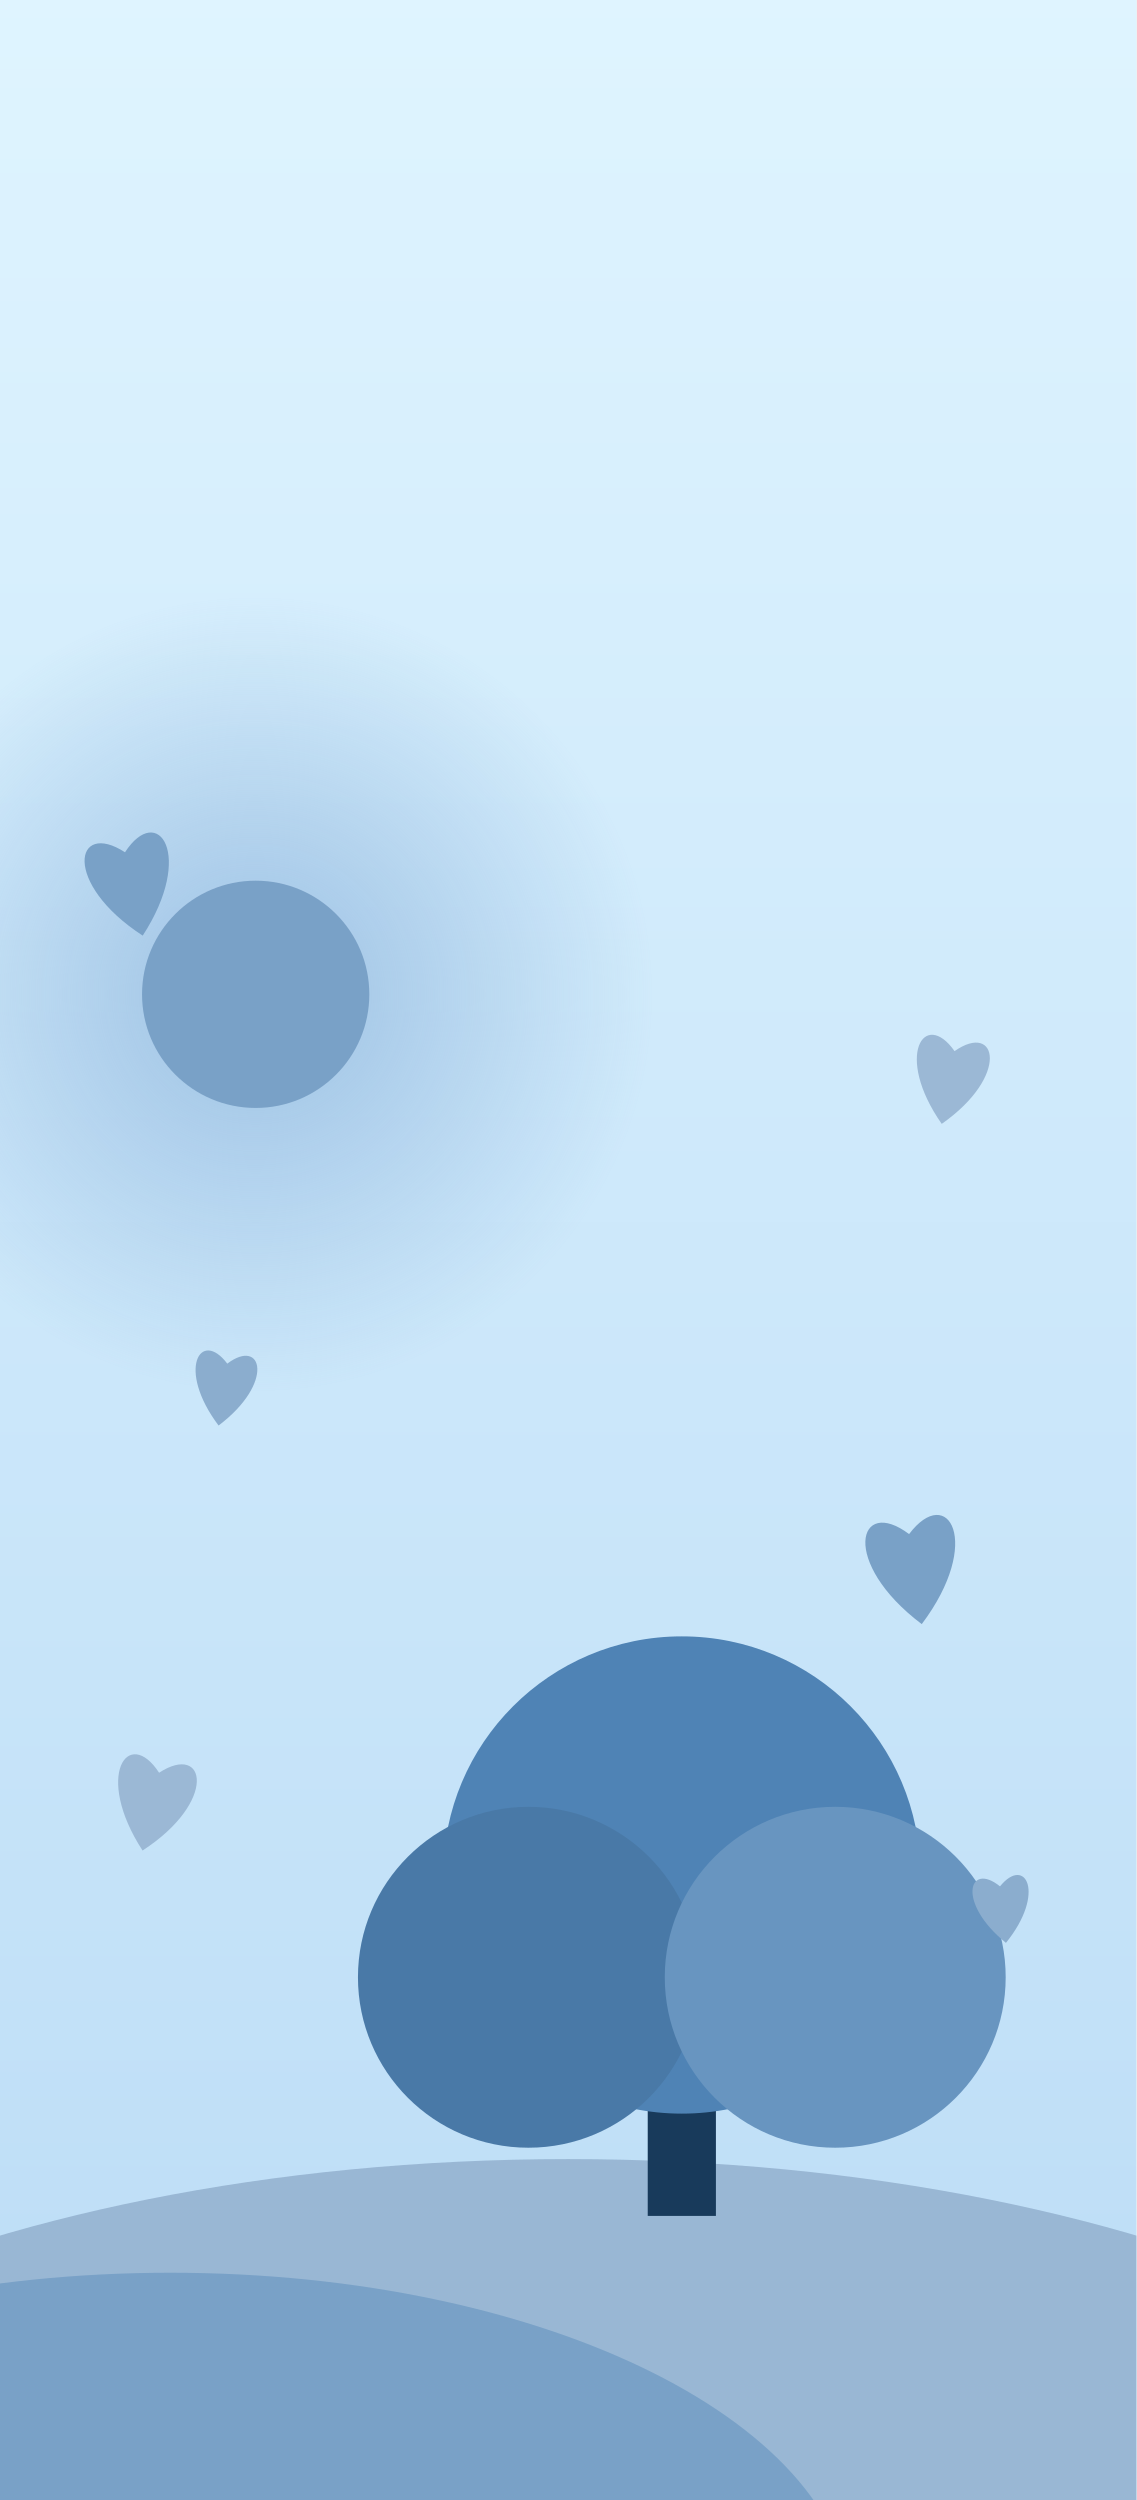
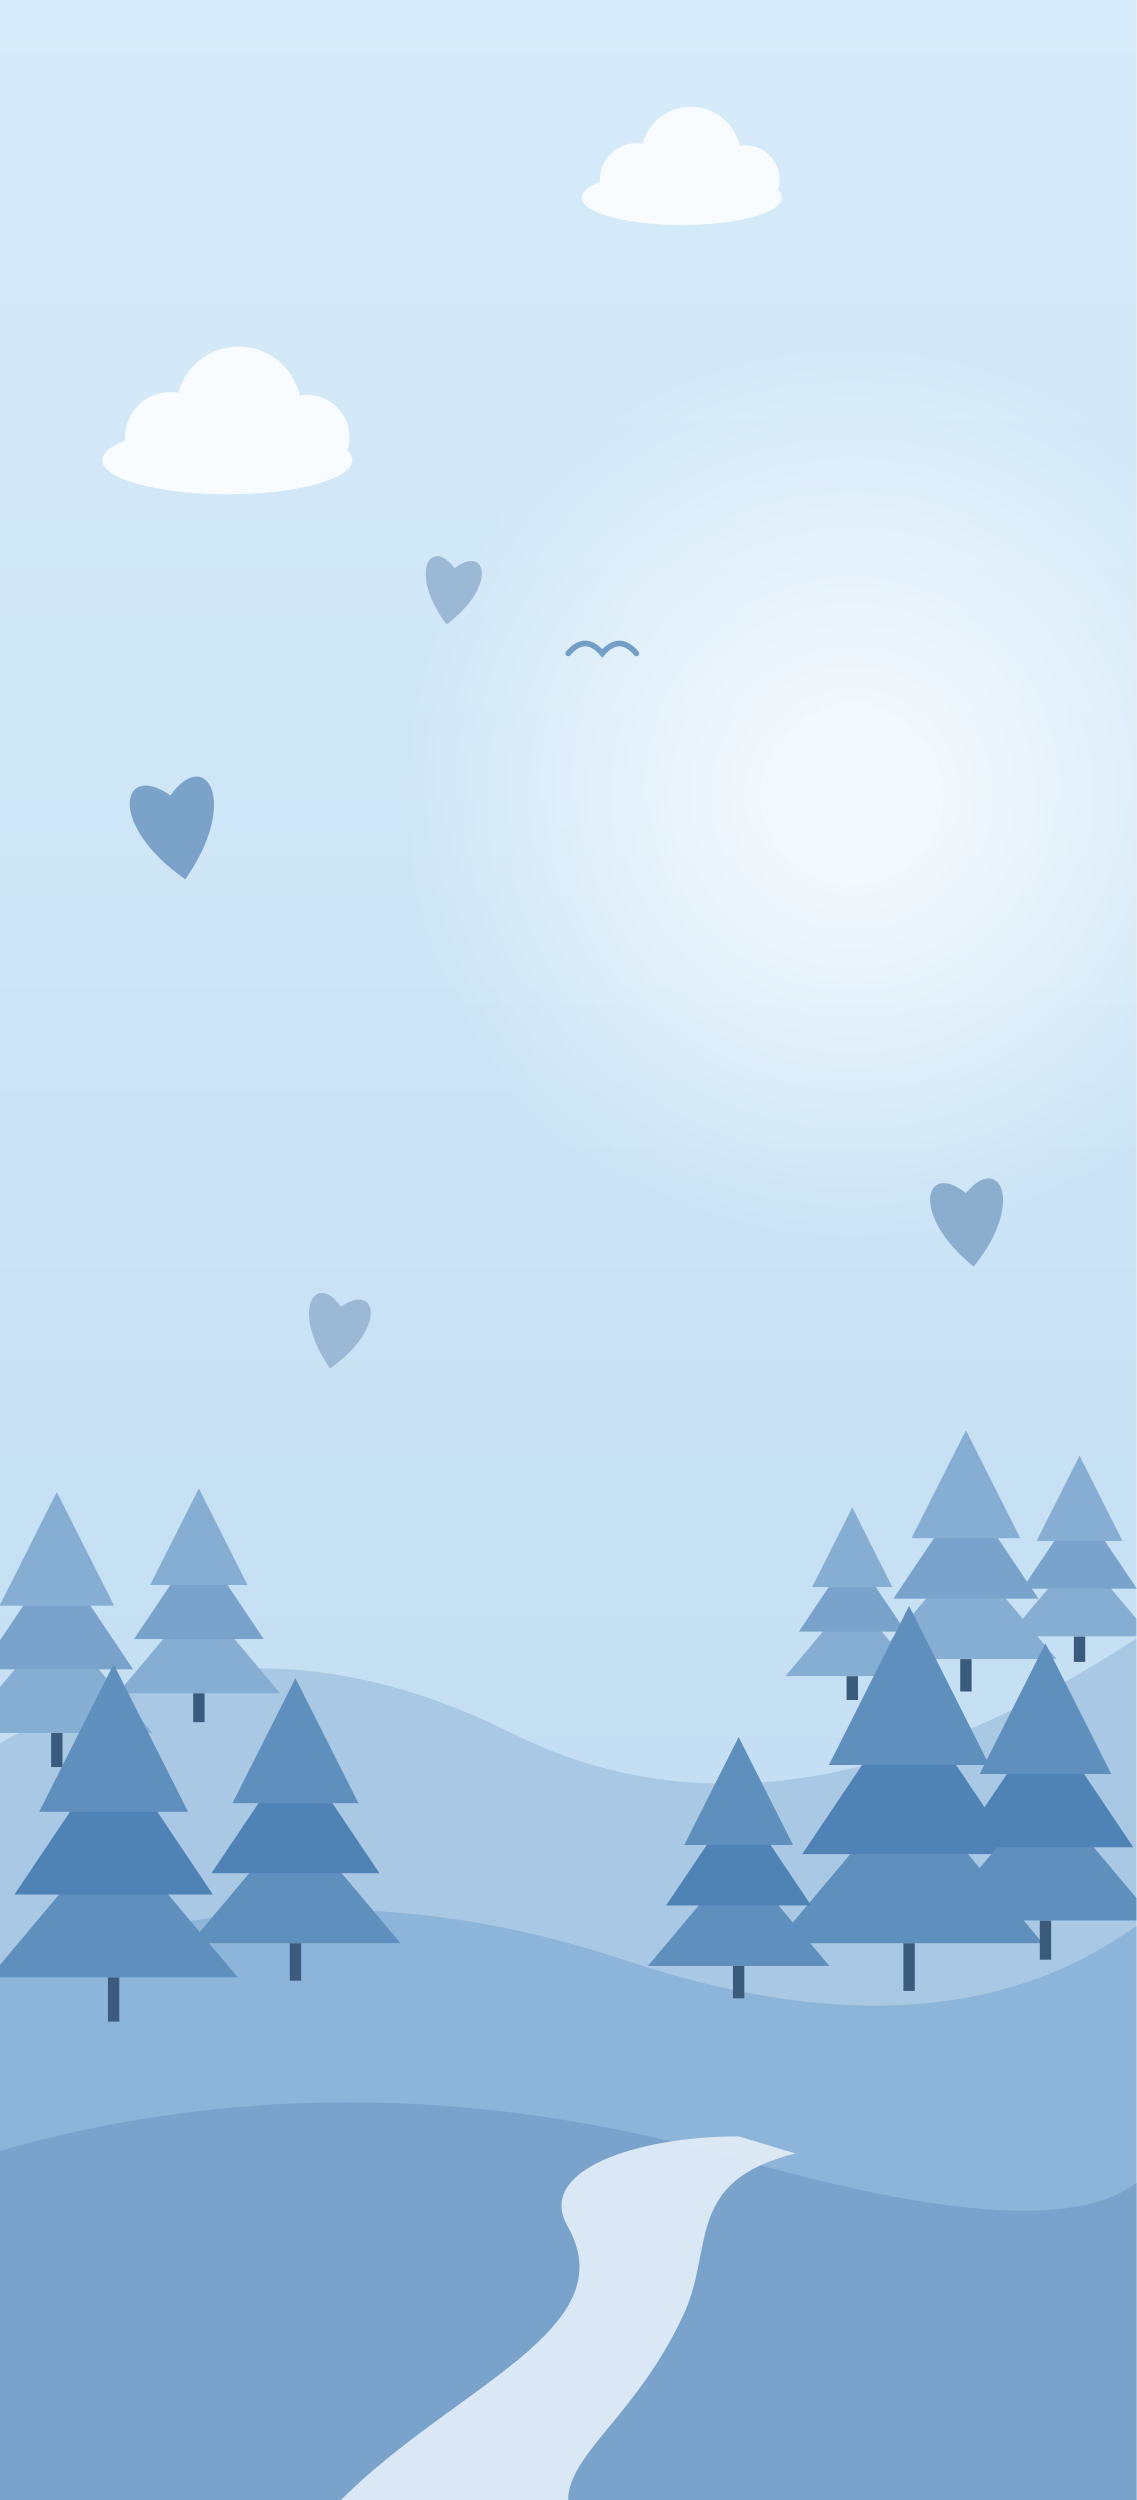
<svg xmlns="http://www.w3.org/2000/svg" viewBox="0 -80 200 440" preserveAspectRatio="xMidYMax slice">
  <defs>
-     <linearGradient id="s" x1="0" y1="0" x2="0" y2="1">
-       <stop offset="0" stop-color="#e0f5ff" />
-       <stop offset="1" stop-color="#bbdcf6" />
+     <linearGradient id="k" x1="0" y1="0" x2="0" y2="1">
+       <stop offset="0" stop-color="#d8ecfa" />
+       <stop offset="1" stop-color="#bcdaf0" />
    </linearGradient>
  </defs>
-   <rect y="-100" width="200" height="470" fill="url(#s)" />
+   <rect y="-100" width="200" height="470" fill="url(#k)" />
  <defs>
-     <radialGradient id="sg">
-       <stop offset="0" stop-color="#8fb6dd" stop-opacity=".8" />
-       <stop offset="1" stop-color="#8fb6dd" stop-opacity="0" />
+     <radialGradient id="gw">
+       <stop offset="0" stop-color="#ffffff" stop-opacity="0.9" />
+       <stop offset="1" stop-color="#ffffff" stop-opacity="0" />
    </radialGradient>
  </defs>
-   <circle cx="45" cy="95" r="70" fill="url(#sg)" />
-   <circle cx="45" cy="95" r="20" fill="#79a1c7" />
-   <ellipse cx="100" cy="390" rx="190" ry="90" fill="#99b7d4" />
-   <ellipse cx="30" cy="380" rx="120" ry="60" fill="#79a1c7" />
-   <rect x="114" y="262" width="12" height="48" fill="#183a5b" />
-   <circle cx="120" cy="250" r="42" fill="#4f83b5" />
-   <circle cx="93" cy="268" r="30" fill="#4979a7" />
-   <circle cx="147" cy="268" r="30" fill="#6895c0" />
-   <path d="M0,0 C5,-5 8.0,2.0 0,10 C-8.0,2.0 -5,-5 0,0Z" fill="#79a1c7" transform="translate(22,70) rotate(-12) scale(1.5)" />
-   <path d="M0,0 C5,-5 8.0,2.0 0,10 C-8.0,2.0 -5,-5 0,0Z" fill="#9bb8d5" transform="translate(168,105) rotate(10) scale(1.3)" />
-   <path d="M0,0 C5,-5 8.0,2.0 0,10 C-8.0,2.0 -5,-5 0,0Z" fill="#8badce" transform="translate(40,160) rotate(8) scale(1.1)" />
-   <path d="M0,0 C5,-5 8.0,2.0 0,10 C-8.0,2.0 -5,-5 0,0Z" fill="#79a1c7" transform="translate(160,190) rotate(-8) scale(1.6)" />
-   <path d="M0,0 C5,-5 8.0,2.0 0,10 C-8.0,2.0 -5,-5 0,0Z" fill="#9bb8d5" transform="translate(28,232) rotate(12) scale(1.4)" />
-   <path d="M0,0 C5,-5 8.0,2.0 0,10 C-8.0,2.0 -5,-5 0,0Z" fill="#8badce" transform="translate(176,252) rotate(-6) scale(1.0)" />
+   <circle cx="150" cy="60" r="80" fill="url(#gw)" />
+   <circle cx="150" cy="60" r="16" fill="#f3f9ff" />
+   <path d="M-5 360 L-5 230 Q40 200 90 225 T205 205 L205 360Z" fill="#a9c8e4" />
+   <rect x="9" y="225" width="2" height="6.0" fill="#3b5b7c" />
+   <path d="M10,205.0 L-6.8,225.0 L26.8,225.0Z" fill="#86aed3" transform="translate(0,-0.0)" />
+   <path d="M10,193.8 L-3.44,213.8 L23.44,213.8Z" fill="#7aa3cc" transform="translate(0,-0.0)" />
+   <path d="M10,182.6 L-0.08,202.6 L20.08,202.6Z" fill="#86aed3" transform="translate(0,-0.0)" />
+   <rect x="34" y="218" width="2" height="5.1" fill="#3b5b7c" />
+   <path d="M35,201.0 L20.72,218.0 L49.28,218.0Z" fill="#86aed3" transform="translate(0,-0.0)" />
+   <path d="M35,191.48 L23.576,208.48 L46.424,208.48Z" fill="#7aa3cc" transform="translate(0,-0.0)" />
+   <path d="M35,181.96 L26.432,198.96 L43.568,198.96Z" fill="#86aed3" transform="translate(0,-0.0)" />
+   <rect x="169" y="212" width="2" height="5.7" fill="#3b5b7c" />
+   <path d="M170,193.0 L154.04,212.0 L185.96,212.0Z" fill="#86aed3" transform="translate(0,-0.0)" />
+   <path d="M170,182.36 L157.232,201.36 L182.768,201.36Z" fill="#7aa3cc" transform="translate(0,-0.0)" />
+   <path d="M170,171.72 L160.424,190.72 L179.576,190.72Z" fill="#86aed3" transform="translate(0,-0.0)" />
+   <rect x="189" y="208" width="2" height="4.5" fill="#3b5b7c" />
+   <path d="M190,193.0 L177.4,208.0 L202.6,208.0Z" fill="#86aed3" transform="translate(0,-0.0)" />
+   <path d="M190,184.6 L179.92,199.6 L200.08,199.6Z" fill="#7aa3cc" transform="translate(0,-0.0)" />
+   <path d="M190,176.2 L182.44,191.2 L197.56,191.2Z" fill="#86aed3" transform="translate(0,-0.0)" />
+   <rect x="149" y="215" width="2" height="4.2" fill="#3b5b7c" />
+   <path d="M150,201.0 L138.24,215.0 L161.76,215.0Z" fill="#86aed3" transform="translate(0,-0.0)" />
+   <path d="M150,193.16 L140.592,207.16 L159.408,207.16Z" fill="#7aa3cc" transform="translate(0,-0.0)" />
+   <path d="M150,185.32 L142.944,199.32 L157.056,199.32Z" fill="#86aed3" transform="translate(0,-0.0)" />
+   <path d="M-5 360 L-5 270 Q50 245 110 265 T205 255 L205 360Z" fill="#8db4d9" />
+   <rect x="19" y="268" width="2" height="7.8" fill="#3b5b7c" />
+   <path d="M20,242.0 L-1.84,268.0 L41.84,268.0Z" fill="#5f8fbd" transform="translate(0,-0.0)" />
+   <path d="M20,227.44 L2.528,253.44 L37.472,253.44Z" fill="#4f83b5" transform="translate(0,-0.0)" />
+   <path d="M20,212.88 L6.896,238.88 L33.104,238.88Z" fill="#5f8fbd" transform="translate(0,-0.0)" />
+   <rect x="51" y="262" width="2" height="6.6" fill="#3b5b7c" />
+   <path d="M52,240.0 L33.52,262.0 L70.48,262.0Z" fill="#5f8fbd" transform="translate(0,-0.0)" />
+   <path d="M52,227.68 L37.216,249.68 L66.784,249.68Z" fill="#4f83b5" transform="translate(0,-0.0)" />
+   <path d="M52,215.36 L40.912,237.36 L63.088,237.36Z" fill="#5f8fbd" transform="translate(0,-0.0)" />
+   <rect x="159" y="262" width="2" height="8.4" fill="#3b5b7c" />
+   <path d="M160,234.0 L136.48,262.0 L183.52,262.0Z" fill="#5f8fbd" transform="translate(0,-0.0)" />
+   <path d="M160,218.32 L141.184,246.32 L178.816,246.32Z" fill="#4f83b5" transform="translate(0,-0.0)" />
+   <path d="M160,202.64 L145.888,230.64 L174.112,230.64Z" fill="#5f8fbd" transform="translate(0,-0.0)" />
+   <rect x="183" y="258" width="2" height="6.9" fill="#3b5b7c" />
+   <path d="M184,235.0 L164.68,258.0 L203.32,258.0Z" fill="#5f8fbd" transform="translate(0,-0.0)" />
+   <path d="M184,222.12 L168.544,245.12 L199.456,245.12Z" fill="#4f83b5" transform="translate(0,-0.0)" />
+   <path d="M184,209.24 L172.408,232.24 L195.592,232.24Z" fill="#5f8fbd" transform="translate(0,-0.0)" />
+   <rect x="129" y="266" width="2" height="5.7" fill="#3b5b7c" />
+   <path d="M130,247.0 L114.04,266.0 L145.96,266.0Z" fill="#5f8fbd" transform="translate(0,-0.0)" />
+   <path d="M130,236.36 L117.232,255.36 L142.768,255.36Z" fill="#4f83b5" transform="translate(0,-0.0)" />
+   <path d="M130,225.72 L120.424,244.72 L139.576,244.72Z" fill="#5f8fbd" transform="translate(0,-0.0)" />
+   <path d="M-5 360 L-5 300 Q60 280 130 300 T205 296 L205 360Z" fill="#7aa3cc" />
+   <path d="M60 360 C80 340 110 330 100 312 C94 302 112 296 130 296 L140 299 C120 304 126 316 120 328 C112 345 100 352 100 360Z" fill="#e4eef8" opacity=".9" />
+   <path d="M0,0 C5,-5 8,2 0,10 C-8,2 -5,-5 0,0Z" fill="#7ba2c8" transform="translate(30,60) rotate(-10) scale(1.5)" />
+   <path d="M0,0 C5,-5 8,2 0,10 C-8,2 -5,-5 0,0Z" fill="#9bb8d5" transform="translate(80,20) rotate(8) scale(1.0)" />
+   <path d="M0,0 C5,-5 8,2 0,10 C-8,2 -5,-5 0,0Z" fill="#8badce" transform="translate(170,130) rotate(-6) scale(1.3)" />
+   <path d="M0,0 C5,-5 8,2 0,10 C-8,2 -5,-5 0,0Z" fill="#9bb8d5" transform="translate(60,150) rotate(10) scale(1.1)" />
+   <g fill="#fff" opacity="0.85" transform="translate(40,-5) scale(1)">
+     <ellipse cx="0" cy="6" rx="22" ry="6" />
+     <circle cx="-10" cy="2" r="8" />
+     <circle cx="2" cy="-3" r="11" />
+     <circle cx="14" cy="2" r="7.5" />
+   </g>
+   <g fill="#fff" opacity="0.85" transform="translate(120,-50) scale(0.8)">
+     <ellipse cx="0" cy="6" rx="22" ry="6" />
+     <circle cx="-10" cy="2" r="8" />
+     <circle cx="2" cy="-3" r="11" />
+     <circle cx="14" cy="2" r="7.5" />
+   </g>
+   <path d="M0,0 q3,-3.5 6,0 q3,-3.5 6,0" fill="none" stroke="#4f83b5" stroke-width="1" stroke-linecap="round" opacity=".75" transform="translate(100,35) scale(1)" />
</svg>
